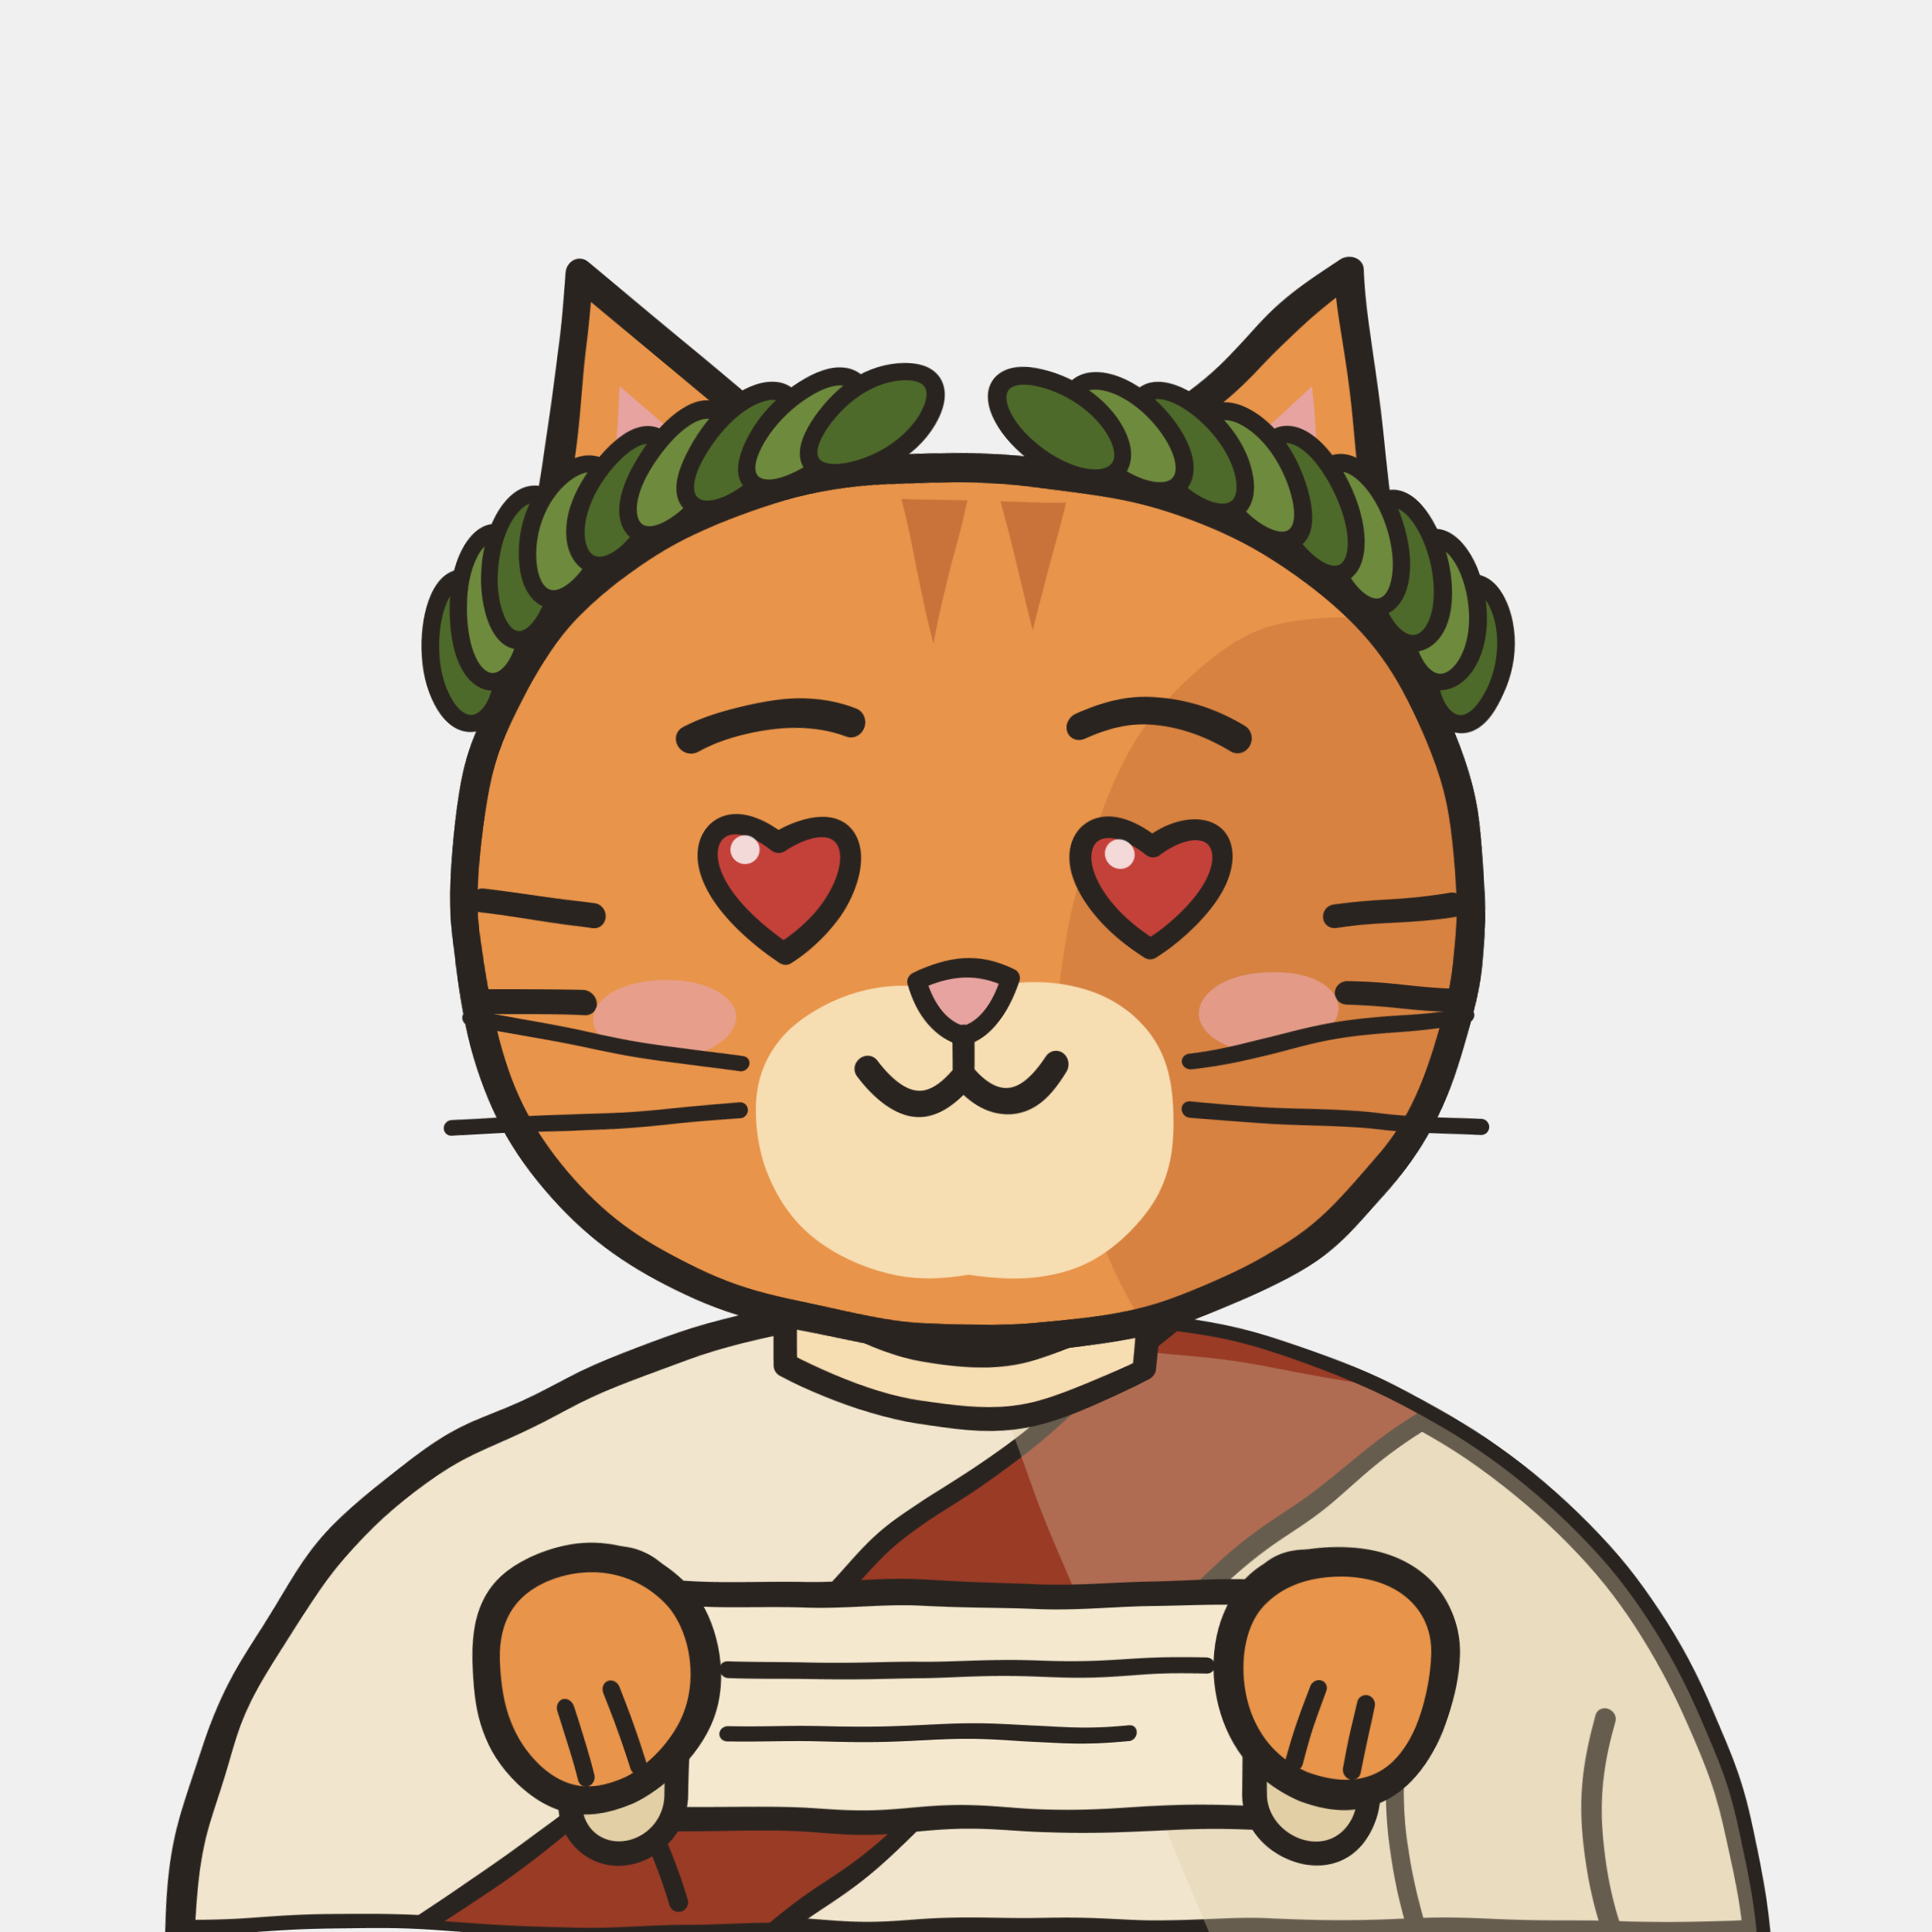
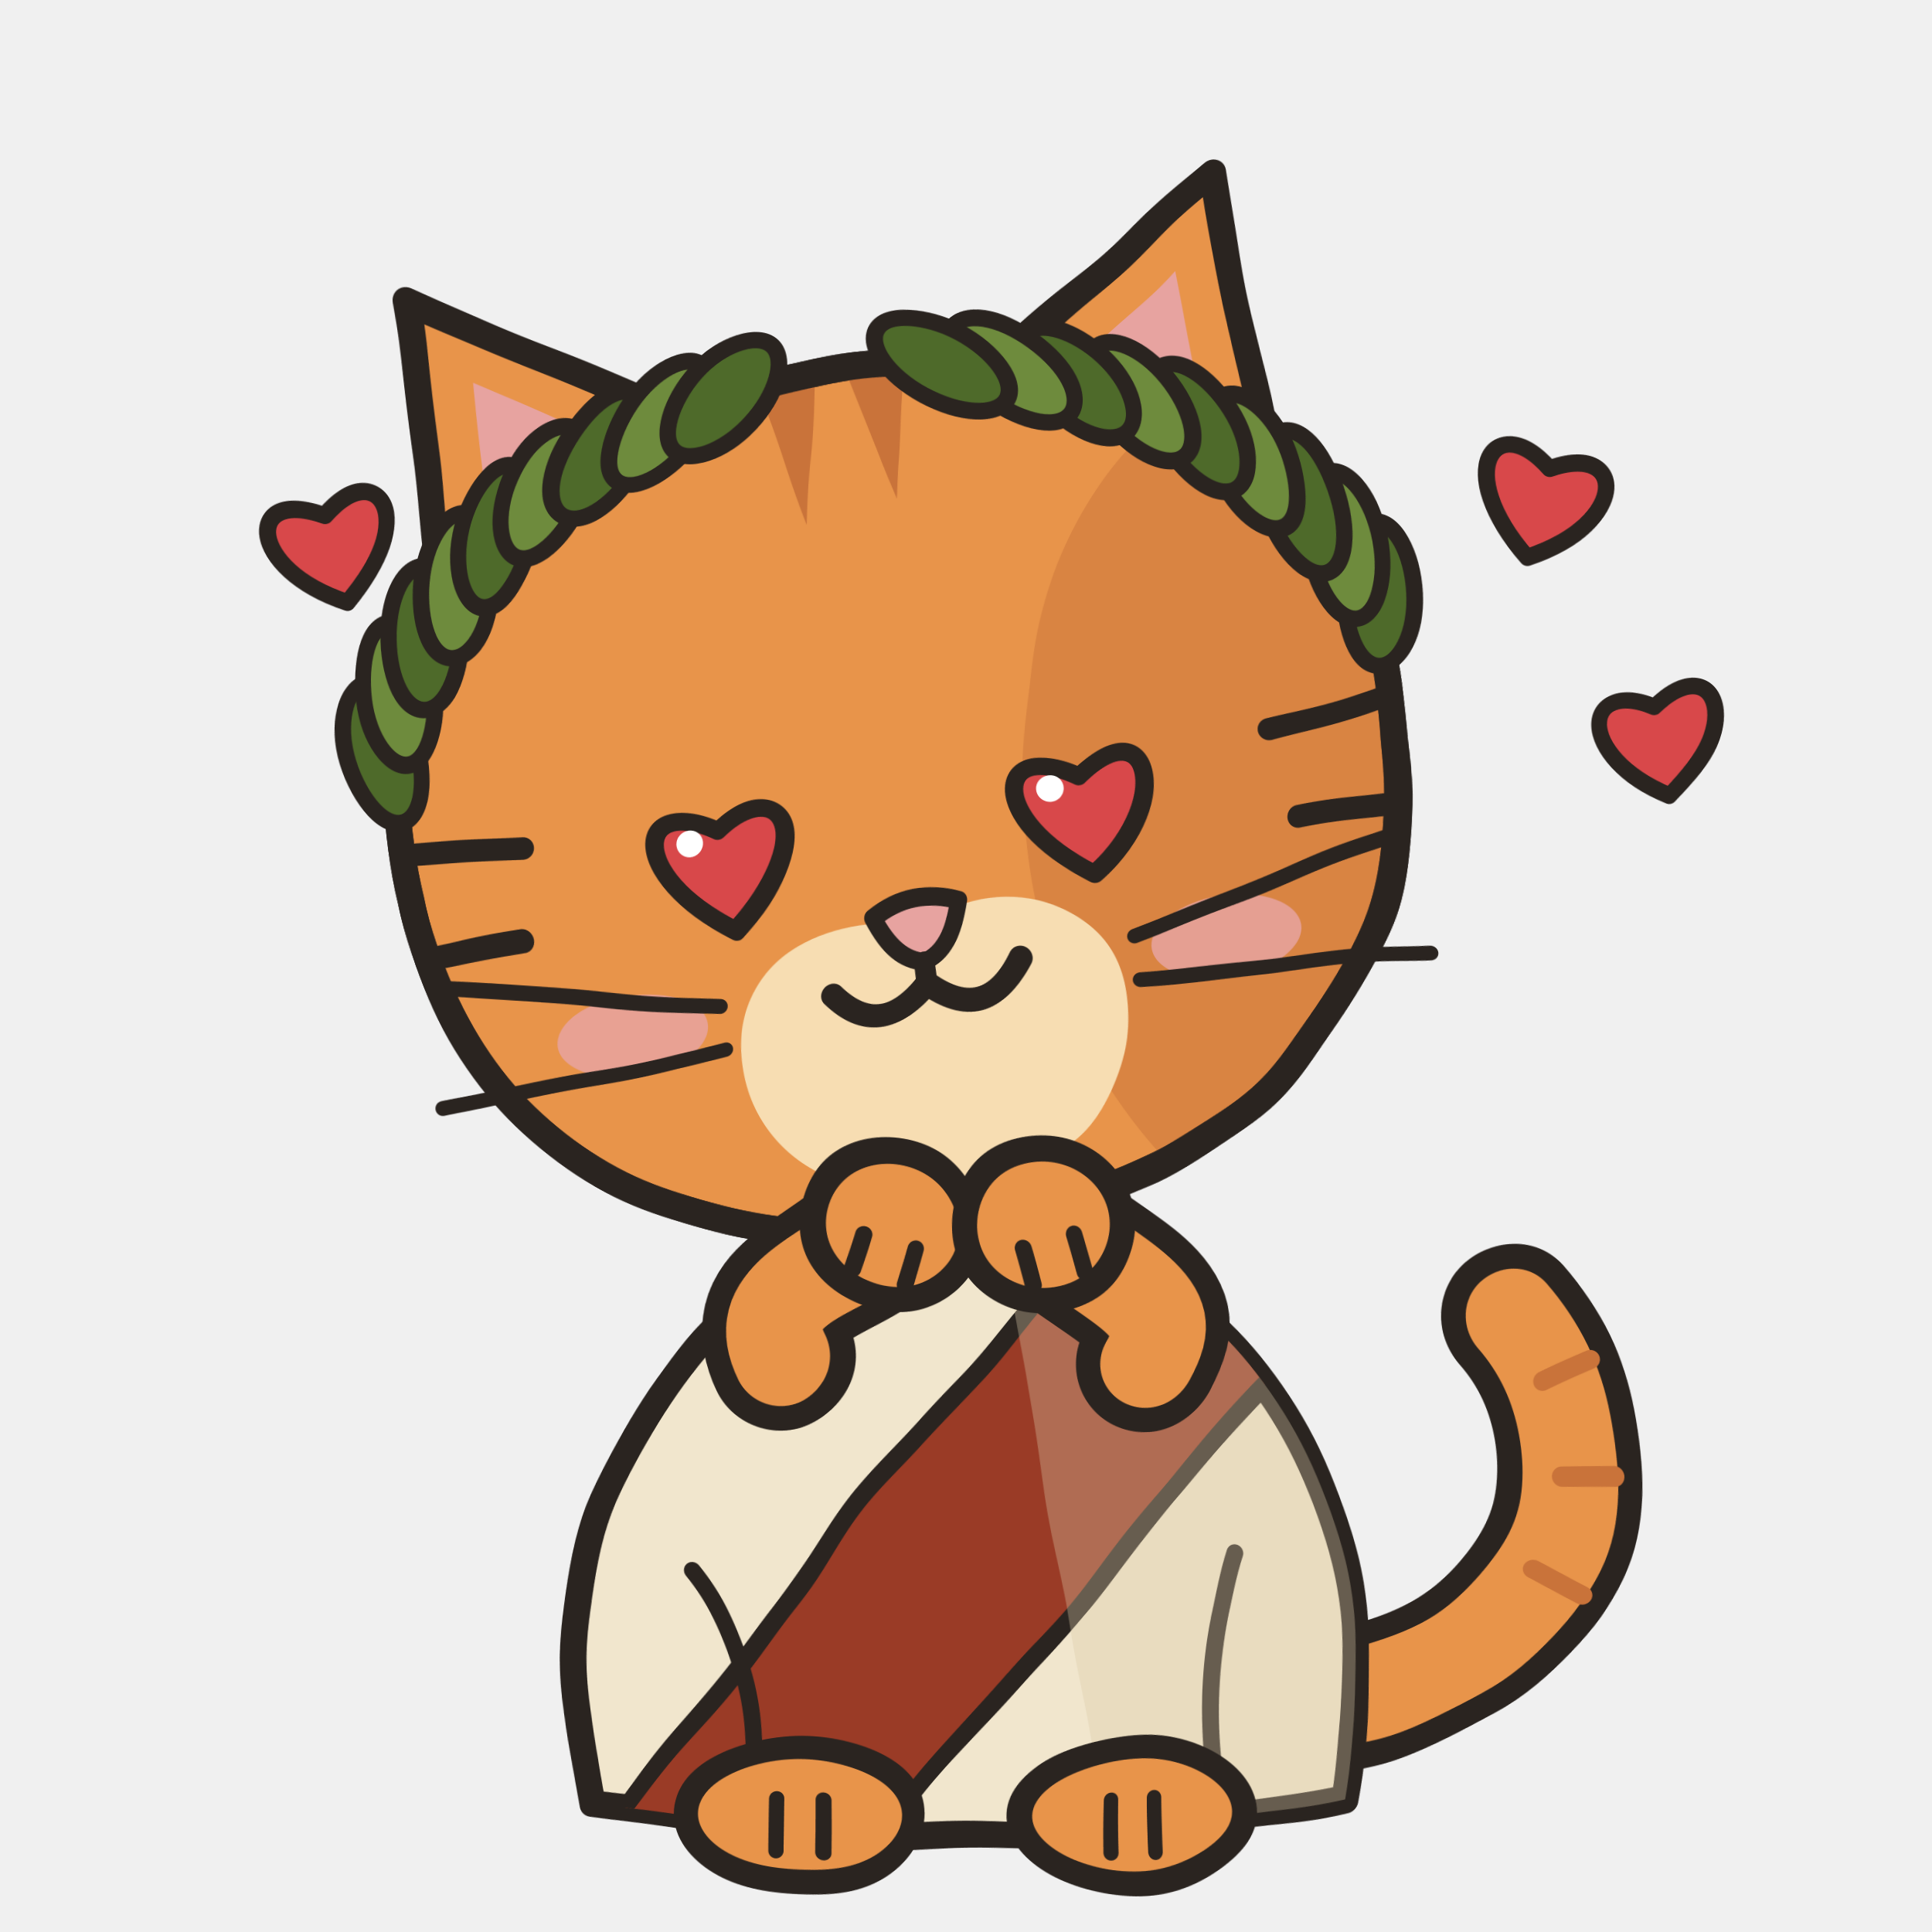
<svg xmlns="http://www.w3.org/2000/svg" viewBox="0 0 240 240" width="240" height="240">
  <defs>
    <filter id="rough" x="-5%" y="-5%" width="110%" height="110%">
      <feTurbulence type="fractalNoise" baseFrequency="0.035" numOctaves="2" seed="7" result="n" />
-       <feDisplacementMap in="SourceGraphic" in2="n" scale="2.6" />
-     </filter>
-     <filter id="grain">
-       <feTurbulence type="fractalNoise" baseFrequency="0.9" numOctaves="2" seed="3" />
-       <feColorMatrix values="0 0 0 0 0  0 0 0 0 0  0 0 0 0 0  0 0 0 .22 0" />
-       <feComposite in2="SourceGraphic" operator="in" />
+       <feDisplacementMap in="SourceGraphic" in2="n" scale="2.2" />
    </filter>
    <clipPath id="head">
-       <path d="M58,118 C54,78 84,58 120,58 C156,58 186,78 182,118 C180,150 154,166 120,166 C86,166 60,150 58,118 Z" />
+       <path d="M54,96 C50,56 84,36 120,36 C156,36 190,56 186,96 C184,132 156,150 120,150 C84,150 56,132 54,96 Z" />
    </clipPath>
    <clipPath id="body">
-       <path d="M22,240 C26,196 58,170 100,164 L140,164 C182,170 214,196 218,240 Z" />
+       <path d="M70,226 C62,190 82,152 120,150 C158,152 178,190 170,226 Q120,236 70,226 Z" />
    </clipPath>
  </defs>
  <g filter="url(#rough)">
-     <path d="M22,240 C26,196 58,170 100,164 L140,164 C182,170 214,196 218,240 Z" fill="#F1E6CD" stroke="#2A2420" stroke-width="3.6" stroke-linejoin="round" stroke-linecap="round" />
-     <g clip-path="url(#body)">
-       <path d="M150,160 L190,166 L96,240 L52,240 Z" fill="#9A3B26" />
-       <path d="M150,160 L190,166 L96,240 L52,240 Z" fill="none" stroke="#2A2420" stroke-width="2.4" />
-       <path d="M60,206 Q78,214 84,236" fill="none" stroke="#2A2420" stroke-width="2.4" stroke-linecap="round" stroke-linejoin="round" />
-       <path d="M178,200 Q170,218 176,240" fill="none" stroke="#2A2420" stroke-width="2.4" stroke-linecap="round" stroke-linejoin="round" />
-       <path d="M200,214 Q196,228 200,240" fill="none" stroke="#2A2420" stroke-width="2.4" stroke-linecap="round" stroke-linejoin="round" />
-       <path d="M120,164 L220,180 L220,240 L150,240 Z" fill="#D9C9A6" opacity=".35" />
+     <g transform="translate(7.2 11) scale(0.94)">
+       <path d="M160,214 C204,212 206,178 192,162" fill="none" stroke="#2A2420" stroke-width="19.0" stroke-linecap="round" />
+       <path d="M160,214 C204,212 206,178 192,162" fill="none" stroke="#E8944A" stroke-width="12.5" stroke-linecap="round" />
+       <path d="M201.4,199.1 L195.2,195.9" fill="none" stroke="#C9733A" stroke-width="2.6" stroke-linecap="round" stroke-linejoin="round" />
+       <path d="M205.5,183.2 L198.6,183.3" fill="none" stroke="#C9733A" stroke-width="2.6" stroke-linecap="round" stroke-linejoin="round" />
+       <path d="M202.4,167.9 L196.1,170.7" fill="none" stroke="#C9733A" stroke-width="2.6" stroke-linecap="round" stroke-linejoin="round" />
+       <path d="M70,226 C62,190 82,152 120,150 C158,152 178,190 170,226 Q120,236 70,226 Z" fill="#F1E6CD" stroke="#2A2420" stroke-width="3.6" stroke-linejoin="round" stroke-linecap="round" />
+       <g clip-path="url(#body)">
+         <path d="M140,146 L170,160 L100,240 L64,240 Z" fill="#9A3B26" stroke="#2A2420" stroke-width="2.4" stroke-linejoin="round" stroke-linecap="round" />
+         <path d="M84,196 Q92,206 92,226" fill="none" stroke="#2A2420" stroke-width="2.2" stroke-linecap="round" stroke-linejoin="round" />
+         <path d="M156,194 Q150,210 154,228" fill="none" stroke="#2A2420" stroke-width="2.2" stroke-linecap="round" stroke-linejoin="round" />
+         <path d="M124,150 L180,170 L180,240 L140,240 Z" fill="#D9C9A6" opacity=".35" />
+       </g>
+       <ellipse cx="98" cy="228" rx="15" ry="9" fill="#E8944A" stroke="#2A2420" stroke-width="3.2" stroke-linejoin="round" stroke-linecap="round" />
+       <ellipse cx="142" cy="228" rx="15" ry="9" fill="#E8944A" stroke="#2A2420" stroke-width="3.2" stroke-linejoin="round" stroke-linecap="round" />
+       <path d="M95,226 L95,233" fill="none" stroke="#2A2420" stroke-width="2" stroke-linecap="round" stroke-linejoin="round" />
+       <path d="M101,226 L101,233" fill="none" stroke="#2A2420" stroke-width="2" stroke-linecap="round" stroke-linejoin="round" />
+       <path d="M139,226 L139,233" fill="none" stroke="#2A2420" stroke-width="2" stroke-linecap="round" stroke-linejoin="round" />
+       <path d="M145,226 L145,233" fill="none" stroke="#2A2420" stroke-width="2" stroke-linecap="round" stroke-linejoin="round" />
+       <g transform="translate(0 0) rotate(-9 120 150)">
+         <path d="M64,74 L66,18 L108,44 Z" fill="#E8944A" stroke="#2A2420" stroke-width="3.6" stroke-linejoin="round" stroke-linecap="round" />
+         <path d="M72,64 L73,30 L98,46 Z" fill="#E7A3A0" />
+         <path d="M176,74 L174,18 L132,44 Z" fill="#E8944A" stroke="#2A2420" stroke-width="3.6" stroke-linejoin="round" stroke-linecap="round" />
+         <path d="M168,64 L167,30 L142,46 Z" fill="#E7A3A0" />
+         <path d="M54,96 C50,56 84,36 120,36 C156,36 190,56 186,96 C184,132 156,150 120,150 C84,150 56,132 54,96 Z" fill="#E8944A" stroke="#2A2420" stroke-width="3.6" stroke-linejoin="round" stroke-linecap="round" />
+         <g clip-path="url(#head)">
+           <ellipse cx="170" cy="104" rx="34" ry="56" fill="#C9733A" opacity=".5" />
+           <path d="M110,36 L114,56 L118,36 Z M122,36 L126,54 L130,36 Z" fill="#C9733A" />
+           <path d="M55,90 L70,92" fill="none" stroke="#2A2420" stroke-width="3" stroke-linecap="round" stroke-linejoin="round" />
+           <path d="M55,104 L68,104" fill="none" stroke="#2A2420" stroke-width="3" stroke-linecap="round" stroke-linejoin="round" />
+           <path d="M185,90 L170,92" fill="none" stroke="#2A2420" stroke-width="3" stroke-linecap="round" stroke-linejoin="round" />
+           <path d="M185,104 L172,104" fill="none" stroke="#2A2420" stroke-width="3" stroke-linecap="round" stroke-linejoin="round" />
+         </g>
+         <path d="M54,96 C50,56 84,36 120,36 C156,36 190,56 186,96 C184,132 156,150 120,150 C84,150 56,132 54,96 Z" fill="none" stroke="#2A2420" stroke-width="3.6" stroke-linejoin="round" stroke-linecap="round" />
+         <path d="M94,124 C94,110 108,106 120,110 C132,106 146,110 146,124 C146,140 132,146 120,144 C108,146 94,140 94,124 Z" fill="#F7DDB2" />
+         <ellipse cx="53.4" cy="76.1" rx="9.5" ry="4.8" transform="rotate(263.0 53.4 76.1)" fill="#4E6A2A" stroke="#2A2420" stroke-width="2.2" stroke-linejoin="round" stroke-linecap="round" />
+         <ellipse cx="56.8" cy="69.0" rx="9.5" ry="4.8" transform="rotate(270.5 56.8 69.0)" fill="#6E8B3D" stroke="#2A2420" stroke-width="2.2" stroke-linejoin="round" stroke-linecap="round" />
+         <ellipse cx="61.3" cy="62.4" rx="9.5" ry="4.8" transform="rotate(278.0 61.3 62.4)" fill="#4E6A2A" stroke="#2A2420" stroke-width="2.2" stroke-linejoin="round" stroke-linecap="round" />
+         <ellipse cx="66.8" cy="56.3" rx="9.5" ry="4.8" transform="rotate(285.5 66.8 56.3)" fill="#6E8B3D" stroke="#2A2420" stroke-width="2.2" stroke-linejoin="round" stroke-linecap="round" />
+         <ellipse cx="73.2" cy="50.9" rx="9.5" ry="4.8" transform="rotate(293.0 73.2 50.9)" fill="#4E6A2A" stroke="#2A2420" stroke-width="2.2" stroke-linejoin="round" stroke-linecap="round" />
+         <ellipse cx="80.4" cy="46.2" rx="9.5" ry="4.8" transform="rotate(300.5 80.4 46.2)" fill="#6E8B3D" stroke="#2A2420" stroke-width="2.2" stroke-linejoin="round" stroke-linecap="round" />
+         <ellipse cx="88.2" cy="42.3" rx="9.5" ry="4.8" transform="rotate(308.0 88.2 42.3)" fill="#4E6A2A" stroke="#2A2420" stroke-width="2.2" stroke-linejoin="round" stroke-linecap="round" />
+         <ellipse cx="96.6" cy="39.3" rx="9.5" ry="4.8" transform="rotate(315.5 96.6 39.3)" fill="#6E8B3D" stroke="#2A2420" stroke-width="2.2" stroke-linejoin="round" stroke-linecap="round" />
+         <ellipse cx="105.4" cy="37.3" rx="9.5" ry="4.8" transform="rotate(323.0 105.4 37.3)" fill="#4E6A2A" stroke="#2A2420" stroke-width="2.2" stroke-linejoin="round" stroke-linecap="round" />
+         <ellipse cx="186.6" cy="76.1" rx="9.5" ry="4.8" transform="rotate(457.0 186.6 76.1)" fill="#4E6A2A" stroke="#2A2420" stroke-width="2.2" stroke-linejoin="round" stroke-linecap="round" />
+         <ellipse cx="183.2" cy="69.0" rx="9.5" ry="4.8" transform="rotate(449.5 183.2 69.0)" fill="#6E8B3D" stroke="#2A2420" stroke-width="2.2" stroke-linejoin="round" stroke-linecap="round" />
+         <ellipse cx="178.7" cy="62.4" rx="9.5" ry="4.8" transform="rotate(442.0 178.7 62.4)" fill="#4E6A2A" stroke="#2A2420" stroke-width="2.2" stroke-linejoin="round" stroke-linecap="round" />
+         <ellipse cx="173.2" cy="56.3" rx="9.5" ry="4.8" transform="rotate(434.5 173.2 56.3)" fill="#6E8B3D" stroke="#2A2420" stroke-width="2.2" stroke-linejoin="round" stroke-linecap="round" />
+         <ellipse cx="166.8" cy="50.9" rx="9.5" ry="4.8" transform="rotate(427.0 166.8 50.9)" fill="#4E6A2A" stroke="#2A2420" stroke-width="2.2" stroke-linejoin="round" stroke-linecap="round" />
+         <ellipse cx="159.6" cy="46.2" rx="9.5" ry="4.8" transform="rotate(419.5 159.6 46.2)" fill="#6E8B3D" stroke="#2A2420" stroke-width="2.2" stroke-linejoin="round" stroke-linecap="round" />
+         <ellipse cx="151.8" cy="42.3" rx="9.5" ry="4.8" transform="rotate(412.0 151.8 42.3)" fill="#4E6A2A" stroke="#2A2420" stroke-width="2.2" stroke-linejoin="round" stroke-linecap="round" />
+         <ellipse cx="143.4" cy="39.3" rx="9.5" ry="4.8" transform="rotate(404.5 143.4 39.3)" fill="#6E8B3D" stroke="#2A2420" stroke-width="2.2" stroke-linejoin="round" stroke-linecap="round" />
+         <ellipse cx="134.6" cy="37.3" rx="9.5" ry="4.8" transform="rotate(397.0 134.6 37.3)" fill="#4E6A2A" stroke="#2A2420" stroke-width="2.2" stroke-linejoin="round" stroke-linecap="round" />
+         <path d="M96,107 C83,98 86,87 96,94 C106,87 109,98 96,107 Z" fill="#D8484A" stroke="#2A2420" stroke-width="2.4" stroke-linejoin="round" stroke-linecap="round" />
+         <circle cx="92" cy="95" r="1.8" fill="#fff" />
+         <path d="M144,107 C131,98 134,87 144,94 C154,87 157,98 144,107 Z" fill="#D8484A" stroke="#2A2420" stroke-width="2.4" stroke-linejoin="round" stroke-linecap="round" />
+         <circle cx="140" cy="95" r="1.8" fill="#fff" />
+         <ellipse cx="80" cy="118" rx="10" ry="5.5" fill="#E7A3A0" opacity=".85" />
+         <ellipse cx="160" cy="118" rx="10" ry="5.5" fill="#E7A3A0" opacity=".85" />
+         <path d="M114,108 Q120,105 126,108 Q124,114 120,115 Q116,114 114,108 Z" fill="#E7A3A0" stroke="#2A2420" stroke-width="2.4" stroke-linejoin="round" stroke-linecap="round" />
+         <path d="M120,115 L120,118" fill="none" stroke="#2A2420" stroke-width="2.8" stroke-linecap="round" stroke-linejoin="round" />
+         <path d="M107,117 Q113,125 120,118 Q127,125 133,117" fill="none" stroke="#2A2420" stroke-width="3.2" stroke-linecap="round" stroke-linejoin="round" />
+         <path d="M92,116 L56,108" fill="none" stroke="#2A2420" stroke-width="2" stroke-linecap="round" stroke-linejoin="round" />
+         <path d="M92,122 L54,124" fill="none" stroke="#2A2420" stroke-width="2" stroke-linecap="round" stroke-linejoin="round" />
+         <path d="M148,116 L184,108" fill="none" stroke="#2A2420" stroke-width="2" stroke-linecap="round" stroke-linejoin="round" />
+         <path d="M148,122 L186,124" fill="none" stroke="#2A2420" stroke-width="2" stroke-linecap="round" stroke-linejoin="round" />
+       </g>
+       <path d="M96,168 C92,160 100,158 110,150" fill="none" stroke="#2A2420" stroke-width="19.5" stroke-linecap="round" />
+       <path d="M96,168 C92,160 100,158 110,150" fill="none" stroke="#E8944A" stroke-width="13" stroke-linecap="round" />
+       <g transform="rotate(15 110 150)">
+         <ellipse cx="110" cy="150" rx="10.5" ry="9.66" fill="#E8944A" stroke="#2A2420" stroke-width="3.4" stroke-linejoin="round" stroke-linecap="round" />
+         <path d="M106.5,152 L106.5,157" fill="none" stroke="#2A2420" stroke-width="2.2" stroke-linecap="round" stroke-linejoin="round" />
+         <path d="M113.5,152 L113.5,157" fill="none" stroke="#2A2420" stroke-width="2.2" stroke-linecap="round" stroke-linejoin="round" />
+       </g>
+       <path d="M144,168 C148,160 140,158 130,150" fill="none" stroke="#2A2420" stroke-width="19.5" stroke-linecap="round" />
+       <path d="M144,168 C148,160 140,158 130,150" fill="none" stroke="#E8944A" stroke-width="13" stroke-linecap="round" />
+       <g transform="rotate(-15 130 150)">
+         <ellipse cx="130" cy="150" rx="10.5" ry="9.66" fill="#E8944A" stroke="#2A2420" stroke-width="3.4" stroke-linejoin="round" stroke-linecap="round" />
+         <path d="M126.5,152 L126.5,157" fill="none" stroke="#2A2420" stroke-width="2.2" stroke-linecap="round" stroke-linejoin="round" />
+         <path d="M133.5,152 L133.5,157" fill="none" stroke="#2A2420" stroke-width="2.2" stroke-linecap="round" stroke-linejoin="round" />
+       </g>
+       <g transform="rotate(15 196 54) scale(1)" transform-origin="196 54">
+         <path d="M196,62 C184,54 187,44 196,50 C205,44 208,54 196,62 Z" fill="#D8484A" stroke="#2A2420" stroke-width="2.2" stroke-linejoin="round" stroke-linecap="round" />
+       </g>
+       <g transform="rotate(-10 212 86) scale(1)" transform-origin="212 86">
+         <path d="M212,94 C200,86 203,76 212,82 C221,76 224,86 212,94 Z" fill="#D8484A" stroke="#2A2420" stroke-width="2.2" stroke-linejoin="round" stroke-linecap="round" />
+       </g>
+       <g transform="rotate(-15 36 60) scale(1)" transform-origin="36 60">
+         <path d="M36,68 C24,60 27,50 36,56 C45,50 48,60 36,68 Z" fill="#D8484A" stroke="#2A2420" stroke-width="2.2" stroke-linejoin="round" stroke-linecap="round" />
+       </g>
    </g>
-     <path d="M98,160 Q120,176 142,160 L142,170 Q120,182 98,170 Z" fill="#F7DDB2" stroke="#2A2420" stroke-width="3" stroke-linejoin="round" stroke-linecap="round" />
-     <g>
-       <rect x="78" y="198" width="84" height="28" rx="3" fill="#F4E9CF" stroke="#2A2420" stroke-width="3" stroke-linejoin="round" stroke-linecap="round" />
-       <path d="M90,207 L150,207" fill="none" stroke="#2A2420" stroke-width="2" stroke-linecap="round" stroke-linejoin="round" />
-       <path d="M90,215 L140,215" fill="none" stroke="#2A2420" stroke-width="2" stroke-linecap="round" stroke-linejoin="round" />
-       <rect x="70" y="194" width="14" height="36" rx="7" fill="#E2CFA6" stroke="#2A2420" stroke-width="3" stroke-linejoin="round" stroke-linecap="round" />
-       <rect x="156" y="194" width="14" height="36" rx="7" fill="#E2CFA6" stroke="#2A2420" stroke-width="3" stroke-linejoin="round" stroke-linecap="round" />
-       <path d="M60,206 C60,194 76,190 84,198 C90,204 88,218 78,222 C66,226 60,216 60,206 Z" fill="#E8944A" stroke="#2A2420" stroke-width="3.6" stroke-linejoin="round" stroke-linecap="round" />
-       <path d="M70,212 L72,220" fill="none" stroke="#2A2420" stroke-width="2.2" stroke-linecap="round" stroke-linejoin="round" />
-       <path d="M76,210 L79,219" fill="none" stroke="#2A2420" stroke-width="2.2" stroke-linecap="round" stroke-linejoin="round" />
-       <path d="M180,206 C180,194 164,190 156,198 C150,204 152,218 162,222 C174,226 180,216 180,206 Z" fill="#E8944A" stroke="#2A2420" stroke-width="3.6" stroke-linejoin="round" stroke-linecap="round" />
-       <path d="M170,212 L168,220" fill="none" stroke="#2A2420" stroke-width="2.2" stroke-linecap="round" stroke-linejoin="round" />
-       <path d="M164,210 L161,219" fill="none" stroke="#2A2420" stroke-width="2.2" stroke-linecap="round" stroke-linejoin="round" />
-     </g>
-     <path d="M66,92 L72,34 L108,64 Z" fill="#E8944A" stroke="#2A2420" stroke-width="3.6" stroke-linejoin="round" stroke-linecap="round" />
-     <path d="M74,82 L77,48 L98,66 Z" fill="#E7A3A0" />
-     <path d="M174,92 L168,34 L132,64 Z" fill="#E8944A" stroke="#2A2420" stroke-width="3.6" stroke-linejoin="round" stroke-linecap="round" />
-     <path d="M166,82 L163,48 L142,66 Z" fill="#E7A3A0" />
-     <path d="M58,118 C54,78 84,58 120,58 C156,58 186,78 182,118 C180,150 154,166 120,166 C86,166 60,150 58,118 Z" fill="#E8944A" stroke="#2A2420" stroke-width="3.6" stroke-linejoin="round" stroke-linecap="round" />
-     <g clip-path="url(#head)">
-       <ellipse cx="166" cy="128" rx="34" ry="52" fill="#C9733A" opacity=".55" />
-       <path d="M112,62 L116,80 L120,62 Z M124,62 L128,78 L132,62 Z" fill="#C9733A" />
-       <path d="M60,112 L74,114" fill="none" stroke="#2A2420" stroke-width="3" stroke-linecap="round" stroke-linejoin="round" />
-       <path d="M60,124 L72,124" fill="none" stroke="#2A2420" stroke-width="3" stroke-linecap="round" stroke-linejoin="round" />
-       <path d="M180,112 L166,114" fill="none" stroke="#2A2420" stroke-width="3" stroke-linecap="round" stroke-linejoin="round" />
-       <path d="M180,124 L168,124" fill="none" stroke="#2A2420" stroke-width="3" stroke-linecap="round" stroke-linejoin="round" />
-     </g>
-     <path d="M58,118 C54,78 84,58 120,58 C156,58 186,78 182,118 C180,150 154,166 120,166 C86,166 60,150 58,118 Z" fill="none" stroke="#2A2420" stroke-width="3.6" />
-     <path d="M94,138 C94,124 108,120 120,124 C132,120 146,124 146,138 C146,154 132,160 120,158 C108,160 94,154 94,138 Z" fill="#F7DDB2" />
-     <ellipse cx="58.0" cy="81.0" rx="9" ry="4.6" transform="rotate(85.0 58.0 81.0)" fill="#4E6A2A" stroke="#2A2420" stroke-width="2.2" stroke-linejoin="round" stroke-linecap="round" />
-     <ellipse cx="61.5" cy="75.7" rx="9" ry="4.6" transform="rotate(92.5 61.5 75.7)" fill="#6E8B3D" stroke="#2A2420" stroke-width="2.2" stroke-linejoin="round" stroke-linecap="round" />
-     <ellipse cx="65.9" cy="70.8" rx="9" ry="4.6" transform="rotate(100.0 65.9 70.8)" fill="#4E6A2A" stroke="#2A2420" stroke-width="2.2" stroke-linejoin="round" stroke-linecap="round" />
-     <ellipse cx="71.3" cy="66.3" rx="9" ry="4.6" transform="rotate(107.5 71.3 66.3)" fill="#6E8B3D" stroke="#2A2420" stroke-width="2.2" stroke-linejoin="round" stroke-linecap="round" />
-     <ellipse cx="77.6" cy="62.3" rx="9" ry="4.6" transform="rotate(115.0 77.6 62.3)" fill="#4E6A2A" stroke="#2A2420" stroke-width="2.2" stroke-linejoin="round" stroke-linecap="round" />
-     <ellipse cx="84.5" cy="58.9" rx="9" ry="4.6" transform="rotate(122.5 84.5 58.9)" fill="#6E8B3D" stroke="#2A2420" stroke-width="2.2" stroke-linejoin="round" stroke-linecap="round" />
-     <ellipse cx="92.1" cy="56.1" rx="9" ry="4.6" transform="rotate(130.0 92.1 56.1)" fill="#4E6A2A" stroke="#2A2420" stroke-width="2.2" stroke-linejoin="round" stroke-linecap="round" />
-     <ellipse cx="100.2" cy="54.0" rx="9" ry="4.6" transform="rotate(137.5 100.2 54.0)" fill="#6E8B3D" stroke="#2A2420" stroke-width="2.2" stroke-linejoin="round" stroke-linecap="round" />
-     <ellipse cx="108.5" cy="52.7" rx="9" ry="4.6" transform="rotate(145.0 108.5 52.7)" fill="#4E6A2A" stroke="#2A2420" stroke-width="2.2" stroke-linejoin="round" stroke-linecap="round" />
-     <ellipse cx="182.0" cy="81.0" rx="9" ry="4.6" transform="rotate(455.0 182.0 81.0)" fill="#4E6A2A" stroke="#2A2420" stroke-width="2.2" stroke-linejoin="round" stroke-linecap="round" />
-     <ellipse cx="178.5" cy="75.7" rx="9" ry="4.6" transform="rotate(447.5 178.5 75.7)" fill="#6E8B3D" stroke="#2A2420" stroke-width="2.2" stroke-linejoin="round" stroke-linecap="round" />
-     <ellipse cx="174.1" cy="70.8" rx="9" ry="4.6" transform="rotate(440.0 174.1 70.8)" fill="#4E6A2A" stroke="#2A2420" stroke-width="2.2" stroke-linejoin="round" stroke-linecap="round" />
-     <ellipse cx="168.7" cy="66.3" rx="9" ry="4.6" transform="rotate(432.5 168.7 66.3)" fill="#6E8B3D" stroke="#2A2420" stroke-width="2.2" stroke-linejoin="round" stroke-linecap="round" />
-     <ellipse cx="162.4" cy="62.3" rx="9" ry="4.6" transform="rotate(425.0 162.4 62.3)" fill="#4E6A2A" stroke="#2A2420" stroke-width="2.2" stroke-linejoin="round" stroke-linecap="round" />
-     <ellipse cx="155.5" cy="58.9" rx="9" ry="4.6" transform="rotate(417.5 155.5 58.9)" fill="#6E8B3D" stroke="#2A2420" stroke-width="2.2" stroke-linejoin="round" stroke-linecap="round" />
-     <ellipse cx="147.9" cy="56.1" rx="9" ry="4.6" transform="rotate(410.0 147.9 56.1)" fill="#4E6A2A" stroke="#2A2420" stroke-width="2.2" stroke-linejoin="round" stroke-linecap="round" />
-     <ellipse cx="139.8" cy="54.0" rx="9" ry="4.6" transform="rotate(402.5 139.8 54.0)" fill="#6E8B3D" stroke="#2A2420" stroke-width="2.2" stroke-linejoin="round" stroke-linecap="round" />
-     <ellipse cx="131.5" cy="52.7" rx="9" ry="4.6" transform="rotate(395.0 131.5 52.7)" fill="#4E6A2A" stroke="#2A2420" stroke-width="2.2" stroke-linejoin="round" stroke-linecap="round" />
-     <ellipse cx="82" cy="126" rx="9" ry="5" fill="#E7A3A0" opacity=".75" />
-     <ellipse cx="158" cy="126" rx="9" ry="5" fill="#E7A3A0" opacity=".75" />
-     <path d="M97,118 C83,109 88,98 97,105 C106,98 111,109 97,118 Z" fill="#C4413A" stroke="#2A2420" stroke-width="2.6" stroke-linejoin="round" stroke-linecap="round" />
-     <circle cx="93" cy="106" r="1.8" fill="#fff" opacity=".8" />
-     <path d="M143,118 C129,109 134,98 143,105 C152,98 157,109 143,118 Z" fill="#C4413A" stroke="#2A2420" stroke-width="2.6" stroke-linejoin="round" stroke-linecap="round" />
-     <circle cx="139" cy="106" r="1.8" fill="#fff" opacity=".8" />
-     <path d="M86,92 Q96,86 106,90" fill="none" stroke="#2A2420" stroke-width="3.6" stroke-linecap="round" stroke-linejoin="round" />
-     <path d="M134,90 Q144,86 154,92" fill="none" stroke="#2A2420" stroke-width="3.6" stroke-linecap="round" stroke-linejoin="round" />
-     <path d="M114,122 Q120,119 126,122 Q124,128 120,129 Q116,128 114,122 Z" fill="#E7A3A0" stroke="#2A2420" stroke-width="2.4" stroke-linejoin="round" stroke-linecap="round" />
-     <path d="M120,129 L120,133" fill="none" stroke="#2A2420" stroke-width="2.8" stroke-linecap="round" stroke-linejoin="round" />
-     <path d="M108,133 Q114,141 120,134 Q126,141 132,133" fill="none" stroke="#2A2420" stroke-width="3.2" stroke-linecap="round" stroke-linejoin="round" />
-     <path d="M92,132 L58,126" fill="none" stroke="#2A2420" stroke-width="2" stroke-linecap="round" stroke-linejoin="round" />
-     <path d="M92,138 L56,140" fill="none" stroke="#2A2420" stroke-width="2" stroke-linecap="round" stroke-linejoin="round" />
-     <path d="M148,132 L182,126" fill="none" stroke="#2A2420" stroke-width="2" stroke-linecap="round" stroke-linejoin="round" />
-     <path d="M148,138 L184,140" fill="none" stroke="#2A2420" stroke-width="2" stroke-linecap="round" stroke-linejoin="round" />
  </g>
</svg>
